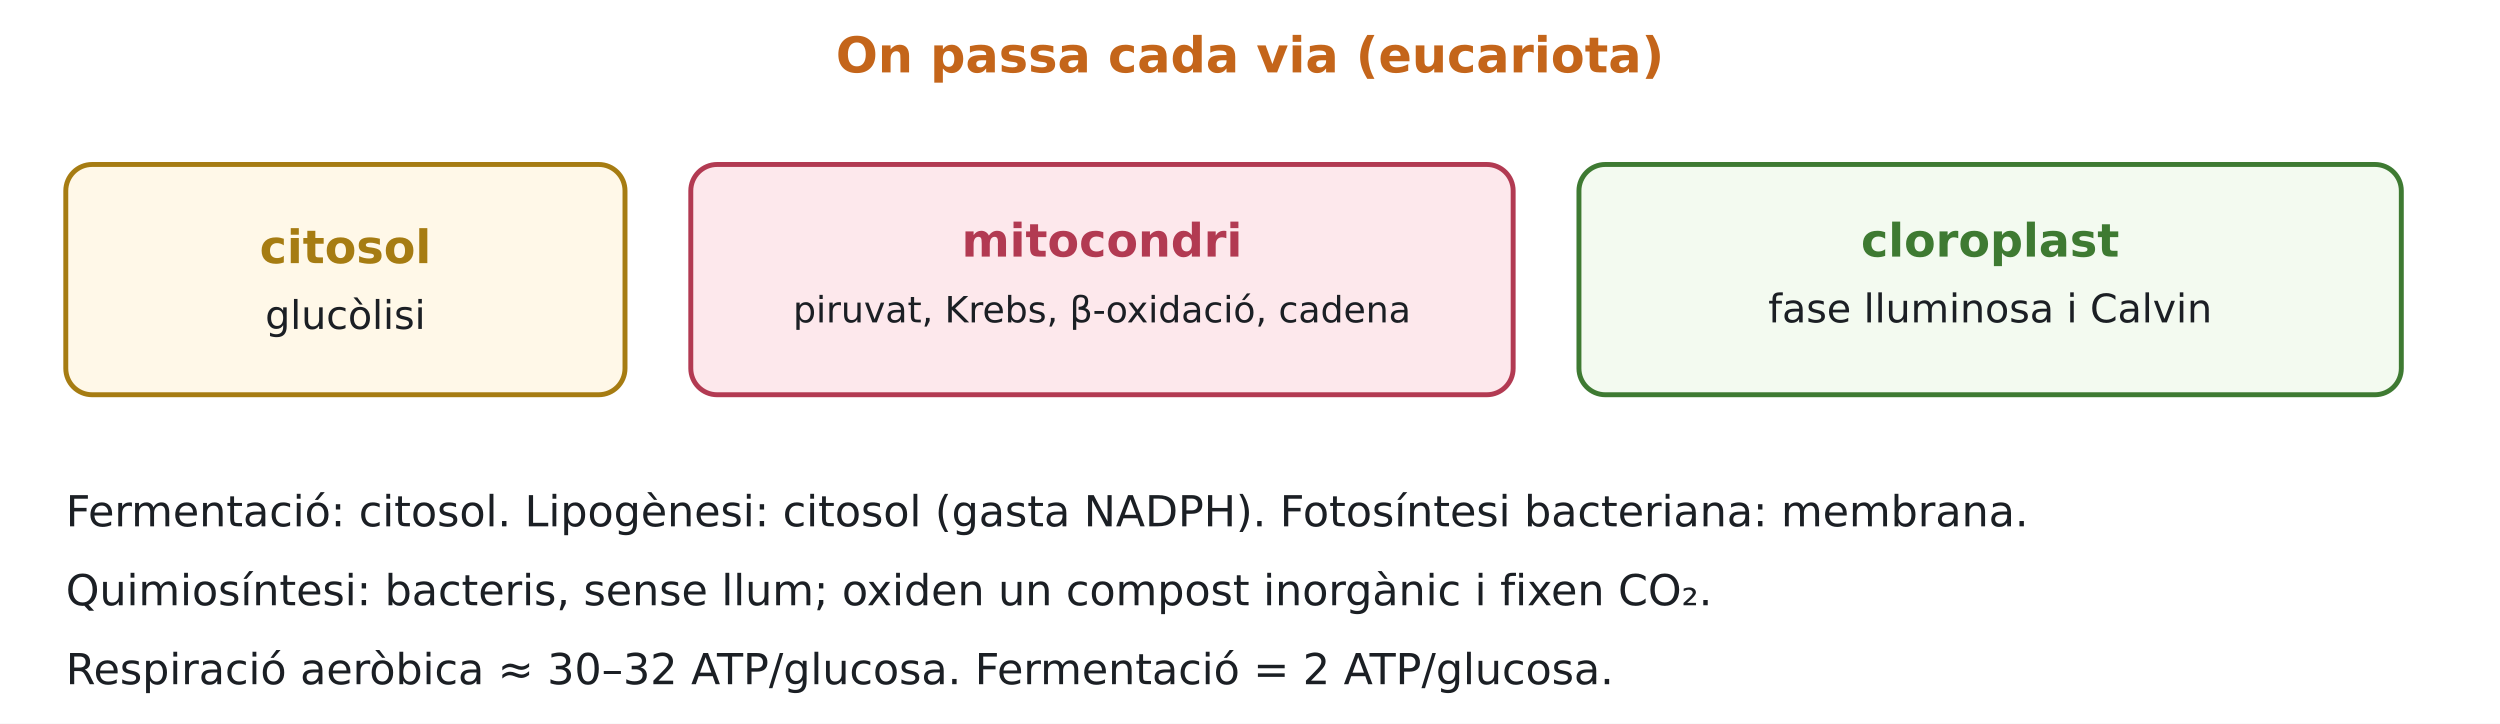
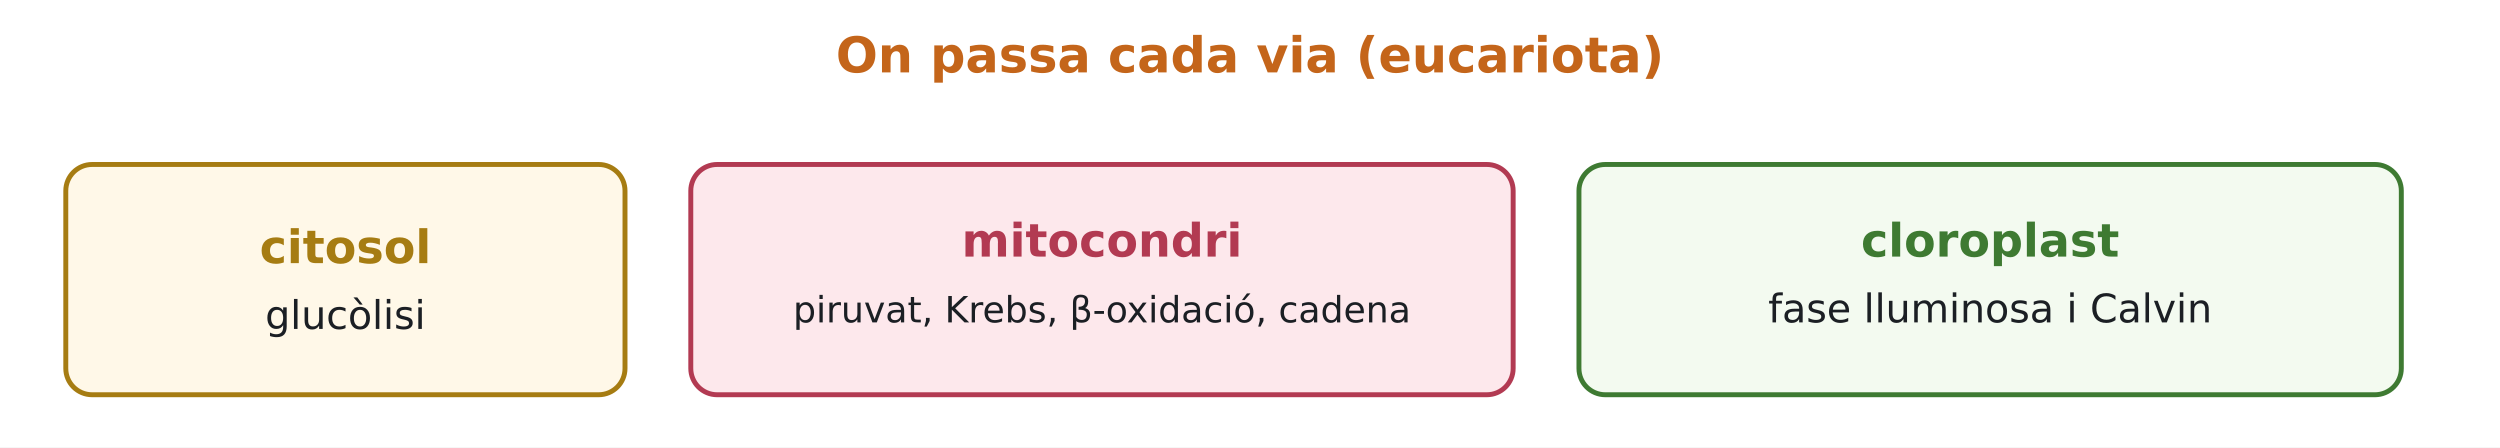
- <svg xmlns="http://www.w3.org/2000/svg" viewBox="0 0 760 220" font-family="DejaVu Sans, Liberation Sans, Arial, sans-serif">
-   <rect width="760" height="220" fill="#fff" />
+ <svg xmlns="http://www.w3.org/2000/svg" viewBox="0 0 760 136.0" font-family="DejaVu Sans, Liberation Sans, Arial, sans-serif">
+   <rect width="760" height="136.0" fill="#fff" />
  <defs>
    <marker id="ah" markerWidth="8" markerHeight="8" refX="7" refY="3" orient="auto">
      <path d="M0,0 L8,3 L0,6 Z" fill="#1b1f24" />
    </marker>
    <marker id="ahg" markerWidth="8" markerHeight="8" refX="7" refY="3" orient="auto">
      <path d="M0,0 L8,3 L0,6 Z" fill="#0E7C66" />
    </marker>
    <marker id="ahr" markerWidth="8" markerHeight="8" refX="7" refY="3" orient="auto">
      <path d="M0,0 L8,3 L0,6 Z" fill="#B23A52" />
    </marker>
    <marker id="ahb" markerWidth="8" markerHeight="8" refX="7" refY="3" orient="auto">
      <path d="M0,0 L8,3 L0,6 Z" fill="#1F6AA5" />
    </marker>
  </defs>
  <text x="380" y="22" font-size="15" text-anchor="middle" fill="#C4651A" font-weight="700" font-style="normal">On passa cada via (eucariota)</text>
  <rect x="20" y="50" width="170" height="70" rx="8" fill="#fff8e8" stroke="#A67C12" stroke-width="1.5" />
  <text x="105" y="80" font-size="14" text-anchor="middle" fill="#A67C12" font-weight="700" font-style="normal">citosol</text>
  <text x="105" y="100" font-size="12" text-anchor="middle" fill="#1b1f24" font-weight="400" font-style="normal">glucòlisi</text>
  <rect x="210" y="50" width="250" height="70" rx="8" fill="#fde8ec" stroke="#B23A52" stroke-width="1.5" />
  <text x="335" y="78" font-size="14" text-anchor="middle" fill="#B23A52" font-weight="700" font-style="normal">mitocondri</text>
  <text x="335" y="98" font-size="11" text-anchor="middle" fill="#1b1f24" font-weight="400" font-style="normal">piruvat, Krebs, β-oxidació, cadena</text>
  <rect x="480" y="50" width="250" height="70" rx="8" fill="#f3faf0" stroke="#3E7A32" stroke-width="1.5" />
  <text x="605" y="78" font-size="14" text-anchor="middle" fill="#3E7A32" font-weight="700" font-style="normal">cloroplast</text>
  <text x="605" y="98" font-size="12" text-anchor="middle" fill="#1b1f24" font-weight="400" font-style="normal">fase lluminosa i Calvin</text>
-   <text x="20" y="160" font-size="13" text-anchor="start" fill="#1b1f24" font-weight="400" font-style="normal">Fermentació: citosol. Lipogènesi: citosol (gasta NADPH). Fotosíntesi bacteriana: membrana.</text>
-   <text x="20" y="184" font-size="13" text-anchor="start" fill="#1b1f24" font-weight="400" font-style="normal">Quimiosíntesi: bacteris, sense llum; oxiden un compost inorgànic i fixen CO₂.</text>
-   <text x="20" y="208" font-size="13" text-anchor="start" fill="#1b1f24" font-weight="400" font-style="normal">Respiració aeròbica ≈ 30–32 ATP/glucosa. Fermentació = 2 ATP/glucosa.</text>
</svg>
